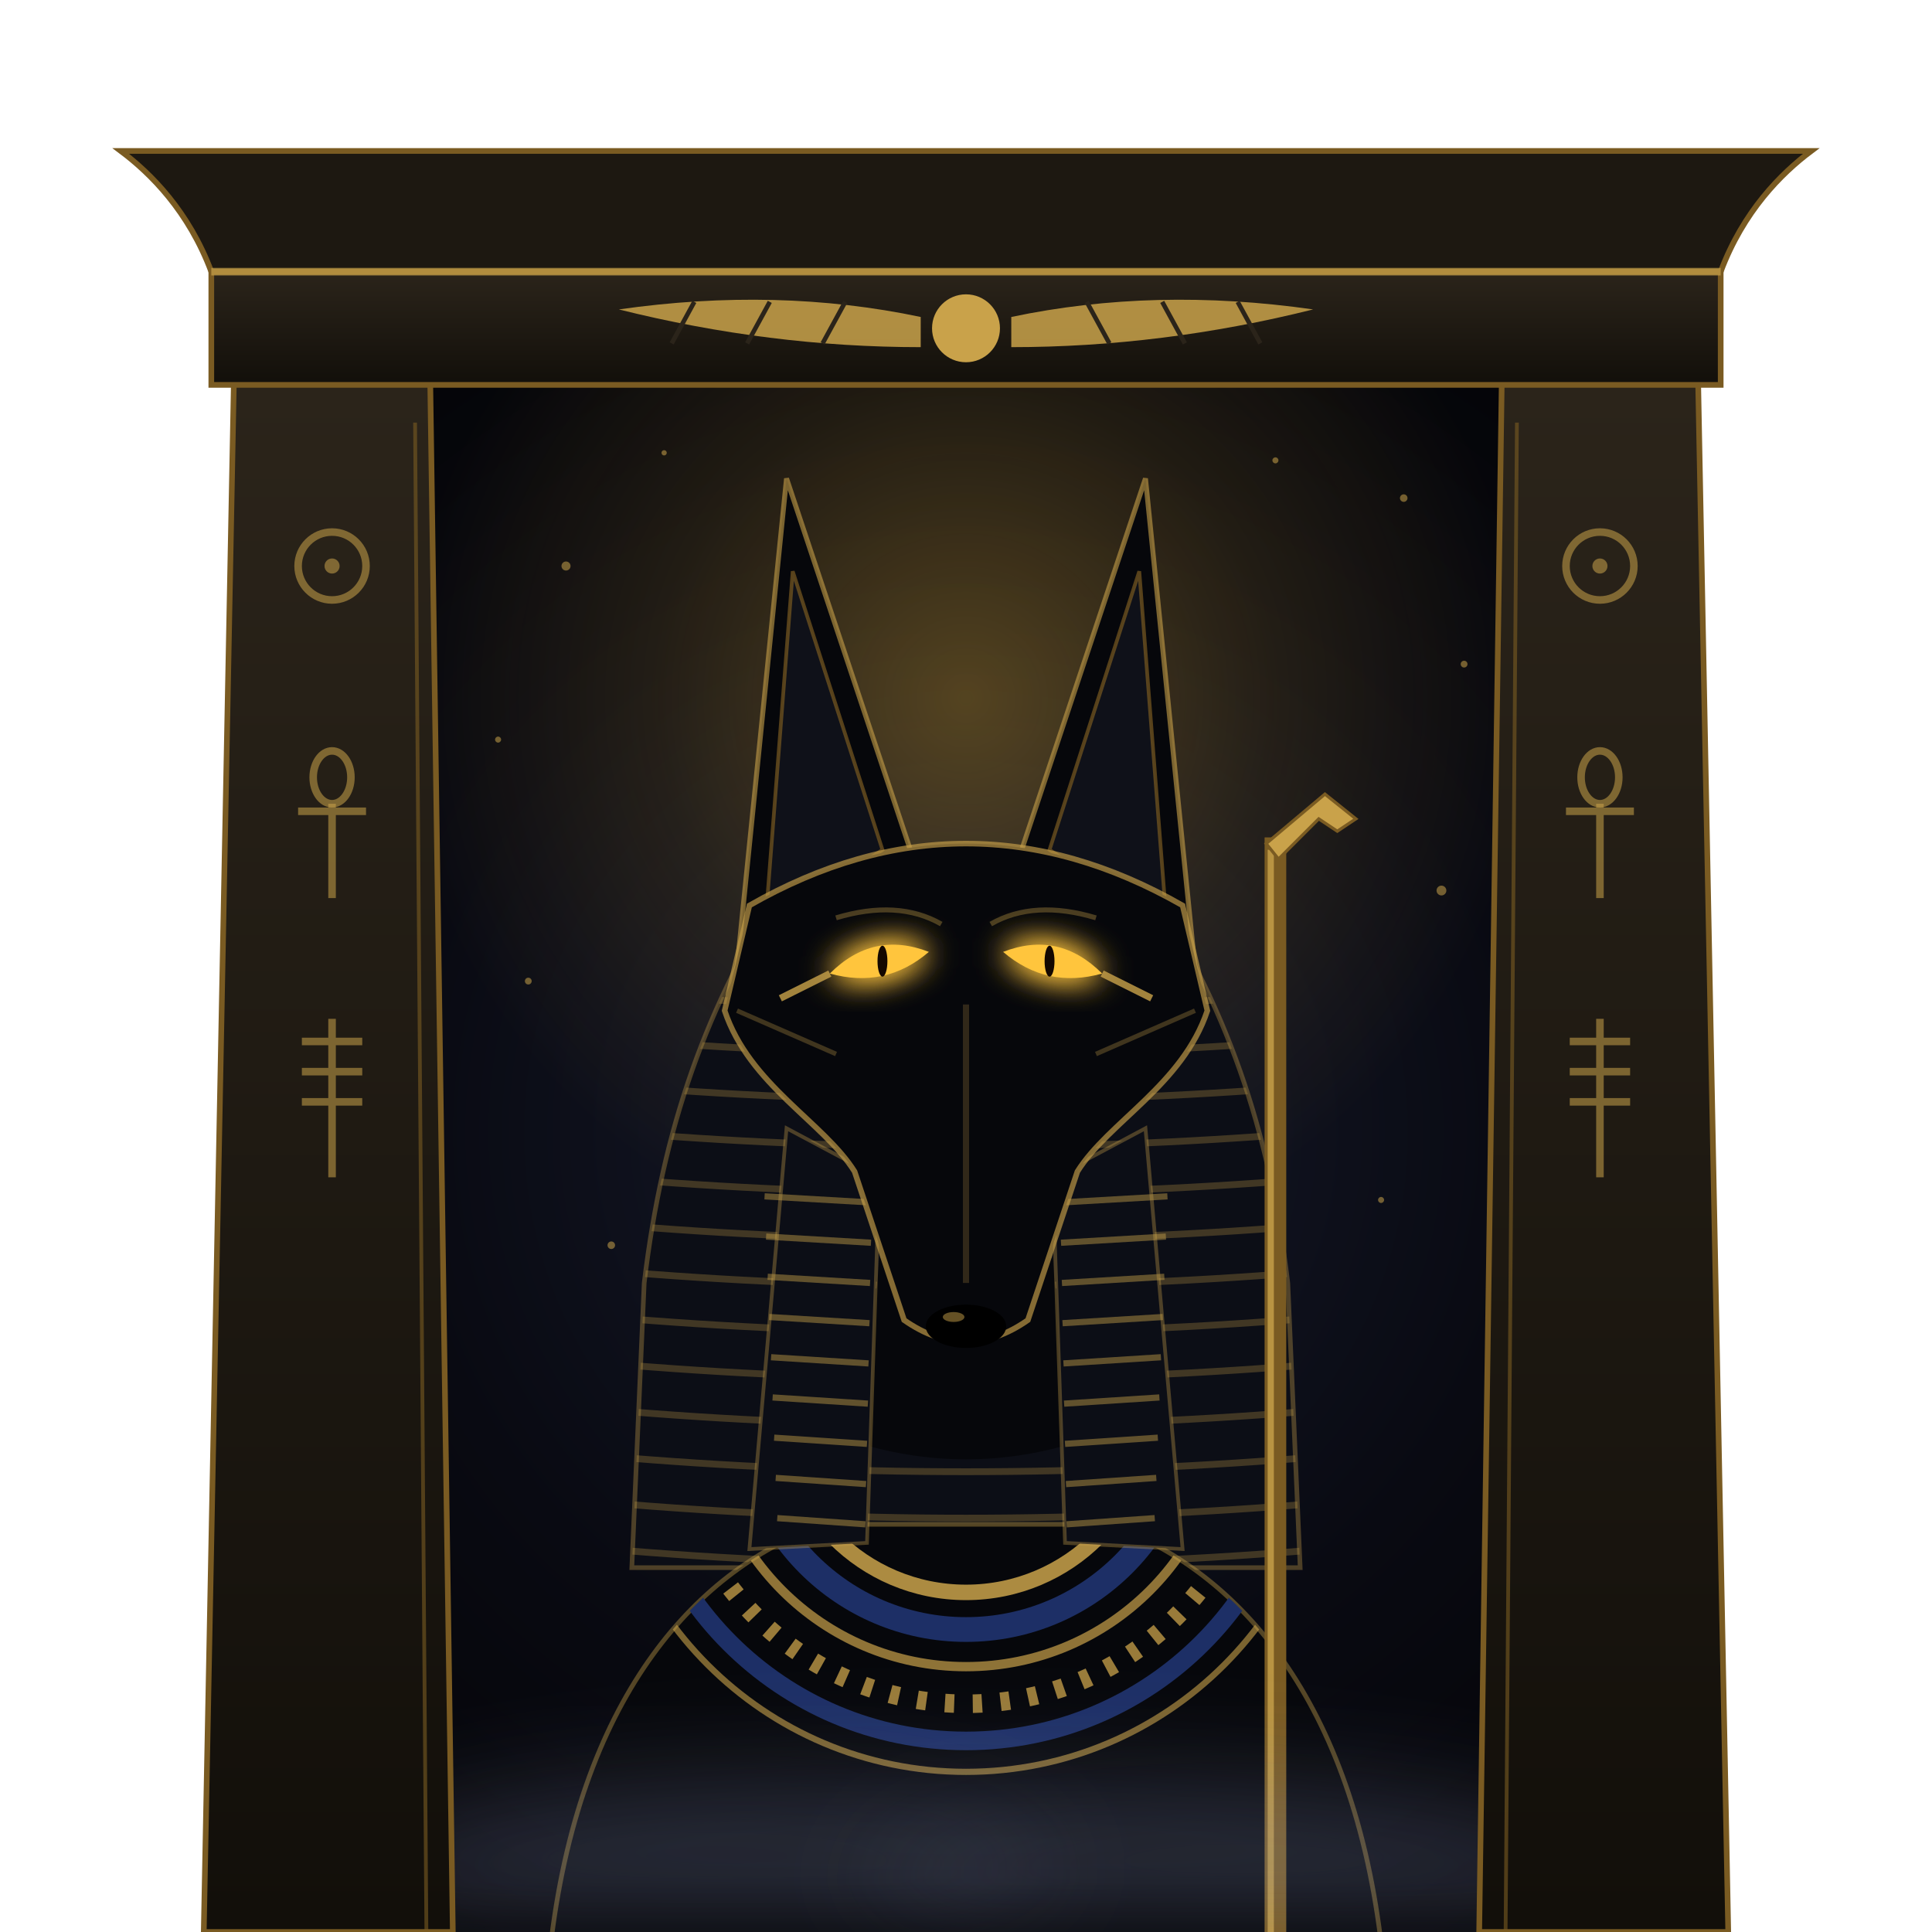
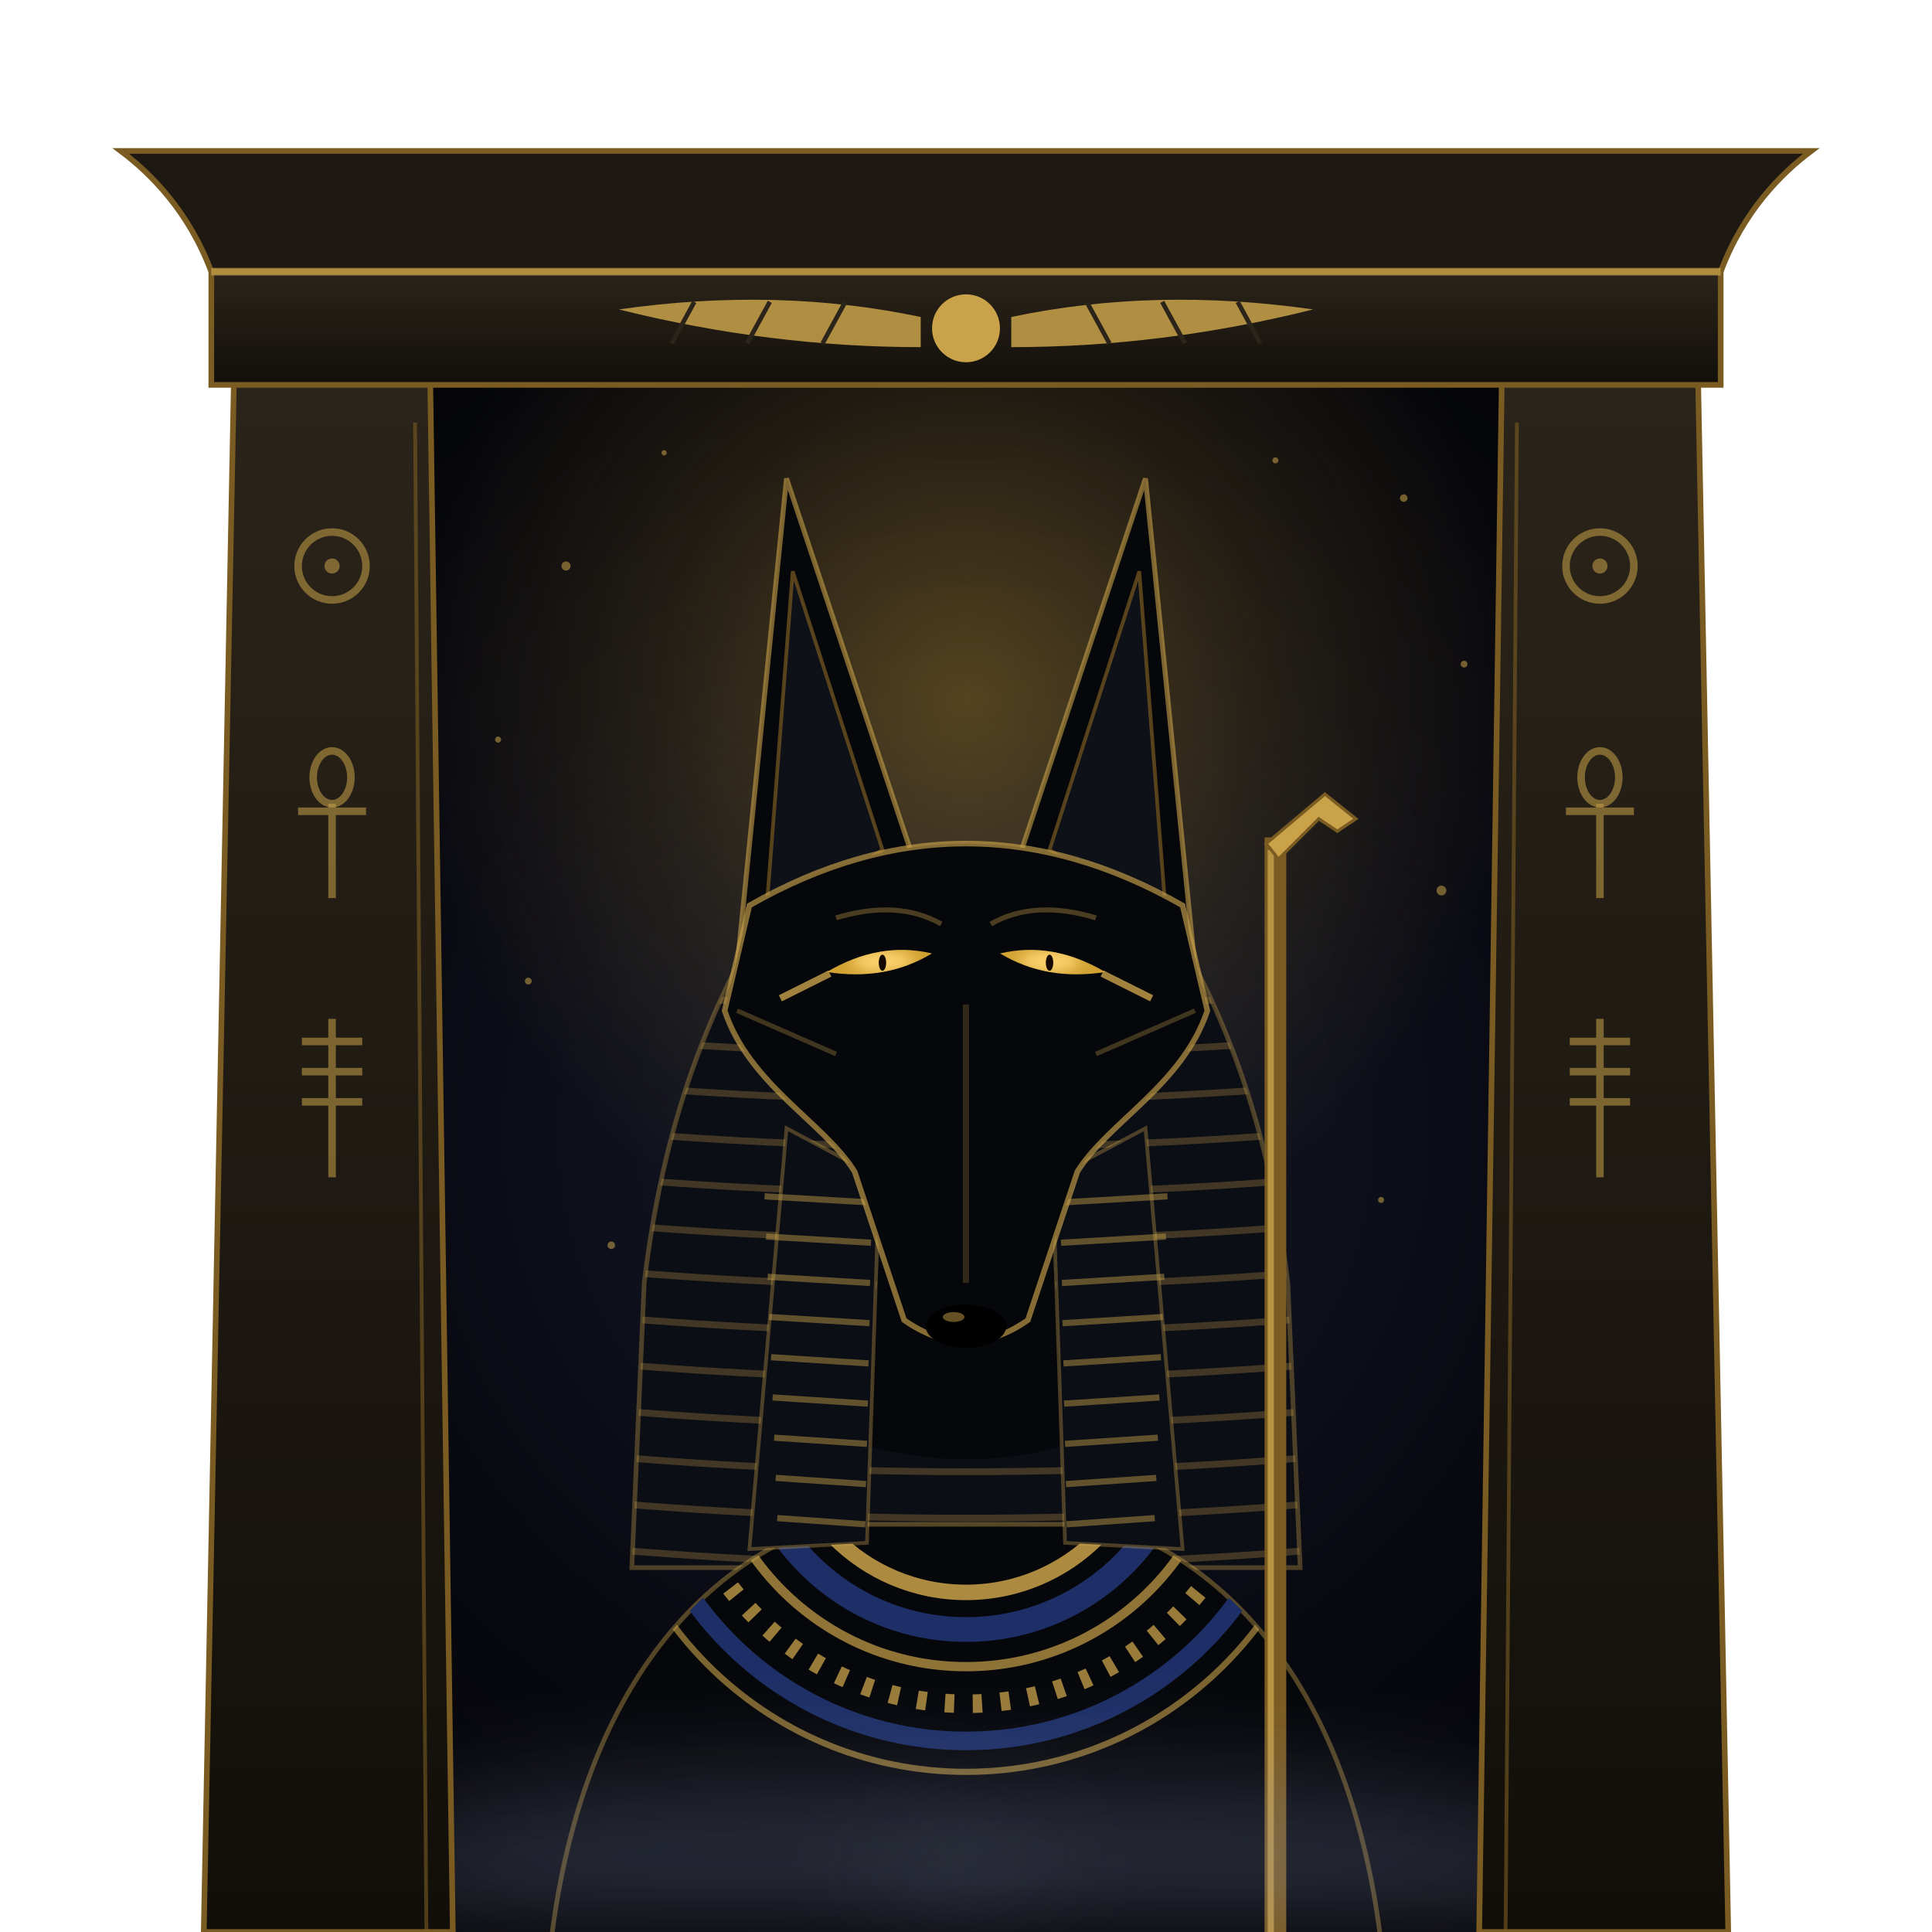
<svg xmlns="http://www.w3.org/2000/svg" viewBox="0 0 512 512" width="512" height="512">
  <defs>
    <radialGradient id="void" cx="256" cy="300" r="300" gradientUnits="userSpaceOnUse">
      <stop offset="0" stop-color="#161a2b" />
      <stop offset="0.5" stop-color="#090a12" />
      <stop offset="1" stop-color="#020203" />
    </radialGradient>
    <radialGradient id="aura" cx="256" cy="185" r="150" gradientUnits="userSpaceOnUse">
      <stop offset="0" stop-color="#c99a2e" stop-opacity="0.38" />
      <stop offset="0.55" stop-color="#c99a2e" stop-opacity="0.133" />
      <stop offset="1" stop-color="#c99a2e" stop-opacity="0" />
    </radialGradient>
    <linearGradient id="stone" x1="0" y1="0" x2="0" y2="1">
      <stop offset="0" stop-color="#2b241a" />
      <stop offset="1" stop-color="#120f0a" />
    </linearGradient>
    <filter id="glow" x="-100%" y="-100%" width="300%" height="300%">
      <feGaussianBlur stdDeviation="5" result="b" />
      <feMerge>
+         <feMergeNode in="b" />
+         <feMergeNode in="b" />
+         <feMergeNode in="SourceGraphic" />
+       </feMerge>
+     </filter>
+     <filter id="inner" x="-50%" y="-200%" width="200%" height="500%">
+       <feGaussianBlur stdDeviation="2.2" />
+     </filter>
+     <clipPath id="eyeclip">
+       <path d="M 211 199.5 Q 228 189.5 245 193.5 Q 230 202.5 211 199.5 Z" />
+     </clipPath>
+     <filter id="glow2" x="-150%" y="-150%" width="400%" height="400%">
+       <feGaussianBlur stdDeviation="8" result="b" />
+       <feMerge>
+         <feMergeNode in="b" />
        <feMergeNode in="b" />
        <feMergeNode in="b" />
        <feMergeNode in="SourceGraphic" />
      </feMerge>
    </filter>
    <filter id="soft" x="-50%" y="-50%" width="200%" height="200%">
      <feGaussianBlur stdDeviation="14" />
    </filter>
    <clipPath id="door">
      <polygon points="114,100 398,100 392,512 120,512" />
    </clipPath>
    <clipPath id="body">
      <path d="M 122 512 C 132 432 170 392 210 378 L 302 378 C 342 392 380 432 390 512 Z" />
    </clipPath>
    <clipPath id="nemes">
      <path d="M 198 170 C 172 210 158 250 152 300 L 148 392 L 364 392 L 360 300 C 354 250 340 210 314 170 Z" />
    </clipPath>
  </defs>
  <polygon points="114,100 398,100 392,512 120,512" fill="url(#void)" />
  <g clip-path="url(#door)">
    <rect x="0" y="0" width="512" height="512" fill="url(#aura)" />
    <circle cx="150" cy="150" r="1.2" fill="#c9a24a" opacity="0.55" />
    <circle cx="372" cy="132" r="1.0" fill="#c9a24a" opacity="0.55" />
    <circle cx="140" cy="260" r="0.9" fill="#c9a24a" opacity="0.55" />
    <circle cx="382" cy="236" r="1.3" fill="#c9a24a" opacity="0.55" />
    <circle cx="162" cy="330" r="1.0" fill="#c9a24a" opacity="0.55" />
    <circle cx="366" cy="318" r="0.8" fill="#c9a24a" opacity="0.55" />
    <circle cx="132" cy="196" r="0.8" fill="#c9a24a" opacity="0.55" />
    <circle cx="388" cy="176" r="0.9" fill="#c9a24a" opacity="0.55" />
    <circle cx="176" cy="120" r="0.7" fill="#c9a24a" opacity="0.55" />
    <circle cx="338" cy="122" r="0.8" fill="#c9a24a" opacity="0.55" />
    <g transform="translate(0 58) translate(256 200) scale(0.82) translate(-256 -200)">
      <path d="M 198 170 C 172 210 158 250 152 300 L 148 392 L 364 392 L 360 300 C 354 250 340 210 314 170 Z" fill="#0c0e16" stroke="#c9a24a" stroke-opacity="0.35" stroke-width="1.5" />
      <g clip-path="url(#nemes)" stroke="#c9a24a" stroke-opacity="0.28" stroke-width="2.2" fill="none">
        <path d="M 140 206 Q 256 216 372 206" />
        <path d="M 140 221 Q 256 231 372 221" />
        <path d="M 140 236 Q 256 246 372 236" />
        <path d="M 140 251 Q 256 261 372 251" />
        <path d="M 140 266 Q 256 276 372 266" />
        <path d="M 140 281 Q 256 291 372 281" />
        <path d="M 140 296 Q 256 306 372 296" />
        <path d="M 140 311 Q 256 321 372 311" />
        <path d="M 140 326 Q 256 336 372 326" />
        <path d="M 140 341 Q 256 351 372 341" />
        <path d="M 140 356 Q 256 366 372 356" />
        <path d="M 140 371 Q 256 381 372 371" />
        <path d="M 140 386 Q 256 396 372 386" />
      </g>
      <path d="M 122 512 C 132 432 170 392 210 378 L 302 378 C 342 392 380 432 390 512 Z" fill="#06070b" stroke="#c9a24a" stroke-opacity="0.4" stroke-width="1.5" />
      <g clip-path="url(#body)" fill="none">
        <path d="M 196 340 A 60 60 0 0 0 316 340" stroke="#c9a24a" stroke-width="5" stroke-opacity="0.85" />
        <path d="M 184 340 A 72 72 0 0 0 328 340" stroke="#1d2f66" stroke-width="8" stroke-opacity="1" />
        <path d="M 172 340 A 84 84 0 0 0 340 340" stroke="#c9a24a" stroke-width="3" stroke-opacity="0.7" />
        <path d="M 160 340 A 96 96 0 0 0 352 340" stroke="#c9a24a" stroke-width="6" stroke-opacity="0.75" stroke-dasharray="3 6" />
        <path d="M 148 340 A 108 108 0 0 0 364 340" stroke="#1d2f66" stroke-width="6" stroke-opacity="1" />
        <path d="M 138 340 A 118 118 0 0 0 374 340" stroke="#c9a24a" stroke-width="2" stroke-opacity="0.6" />
      </g>
      <path d="M 228 292 L 284 292 L 290 352 Q 256 362 222 352 Z" fill="#06070b" />
      <polygon points="198,250 228,266 224,384 186,386" fill="#0c0e16" stroke="#c9a24a" stroke-opacity="0.35" stroke-width="1.2" />
      <polygon points="314,250 284,266 288,384 326,386" fill="#0c0e16" stroke="#c9a24a" stroke-opacity="0.35" stroke-width="1.2" />
      <g stroke="#c9a24a" stroke-opacity="0.45" stroke-width="2">
        <line x1="190.9" y1="272" x2="225.6" y2="274" />
        <line x1="321.1" y1="272" x2="286.4" y2="274" />
        <line x1="191.4" y1="285" x2="225.3" y2="287" />
        <line x1="320.6" y1="285" x2="286.7" y2="287" />
        <line x1="191.9" y1="298" x2="225.0" y2="300" />
        <line x1="320.1" y1="298" x2="287.0" y2="300" />
        <line x1="192.4" y1="311" x2="224.8" y2="313" />
        <line x1="319.6" y1="311" x2="287.2" y2="313" />
        <line x1="193.0" y1="324" x2="224.5" y2="326" />
        <line x1="319.0" y1="324" x2="287.5" y2="326" />
        <line x1="193.5" y1="337" x2="224.3" y2="339" />
        <line x1="318.5" y1="337" x2="287.7" y2="339" />
        <line x1="194.0" y1="350" x2="224.0" y2="352" />
        <line x1="318.0" y1="350" x2="288.0" y2="352" />
        <line x1="194.5" y1="363" x2="223.7" y2="365" />
        <line x1="317.5" y1="363" x2="288.3" y2="365" />
        <line x1="195.0" y1="376" x2="223.5" y2="378" />
        <line x1="317.0" y1="376" x2="288.5" y2="378" />
      </g>
      <polygon points="238,160 198,40 182,198" fill="#06070b" stroke="#c9a24a" stroke-opacity="0.6" stroke-width="1.6" stroke-linejoin="miter" />
      <polygon points="229,160 200,70 191,186" fill="#0f1119" stroke="#7a5b22" stroke-opacity="0.7" stroke-width="1.2" />
      <polygon points="274,160 314,40 330,198" fill="#06070b" stroke="#c9a24a" stroke-opacity="0.6" stroke-width="1.6" stroke-linejoin="miter" />
      <polygon points="283,160 312,70 321,186" fill="#0f1119" stroke="#7a5b22" stroke-opacity="0.7" stroke-width="1.2" />
      <path d="M 186 178 Q 256 138 326 178 L 334 212 C 326 236 302 248 292 264 L 276 312 Q 256 326 236 312 L 220 264 C 210 248 186 236 178 212 Z" fill="#06070b" stroke="#c9a24a" stroke-opacity="0.65" stroke-width="1.8" />
      <path d="M 256 210 L 256 300" stroke="#c9a24a" stroke-opacity="0.22" stroke-width="2" />
      <path d="M 214 182 Q 234 176 248 184 M 298 182 Q 278 176 264 184" fill="none" stroke="#c9a24a" stroke-opacity="0.35" stroke-width="1.6" />
      <ellipse cx="256" cy="314" rx="13" ry="7" fill="#000" />
      <ellipse cx="252" cy="311" rx="3.5" ry="1.6" fill="#c9a24a" opacity="0.5" />
      <path d="M 182 212 L 214 226 M 330 212 L 298 226" stroke="#c9a24a" stroke-opacity="0.3" stroke-width="1.5" />
-       <g filter="url(#glow)" fill="#ffc53d">
-         <path d="M 212 200 Q 226 186 244 193 Q 230 205 212 200 Z" />
-         <path d="M 300 200 Q 286 186 268 193 Q 282 205 300 200 Z" />
+       <path d="M 211 199.5 Q 228 189.5 245 193.5 Q 230 202.5 211 199.5 Z" fill="#d1a232" />
+       <ellipse cx="229" cy="196" rx="10" ry="3.4" fill="#ffd573" filter="url(#inner)" clip-path="url(#eyeclip)" />
+       <path d="M 212 200 L 196 208" stroke="#c9a24a" stroke-width="2.2" stroke-opacity="0.8" />
+       <ellipse cx="229" cy="196.5" rx="1.2" ry="2.6" fill="#140800" />
+       <path d="M 208 191 Q 228 181 248 189" stroke="#06070b" stroke-width="5" fill="none" />
+       <g transform="matrix(-1 0 0 1 512 0)">
+         <path d="M 211 199.5 Q 228 189.5 245 193.5 Q 230 202.5 211 199.5 Z" fill="#d1a232" />
+         <ellipse cx="229" cy="196" rx="10" ry="3.4" fill="#ffd573" filter="url(#inner)" clip-path="url(#eyeclip)" />
+         <path d="M 212 200 L 196 208" stroke="#c9a24a" stroke-width="2.2" stroke-opacity="0.8" />
+         <ellipse cx="229" cy="196.5" rx="1.2" ry="2.6" fill="#140800" />
+         <path d="M 208 191 Q 228 181 248 189" stroke="#06070b" stroke-width="5" fill="none" />
      </g>
-       <path d="M 212 200 L 196 208 M 300 200 L 316 208" stroke="#c9a24a" stroke-width="2.2" stroke-opacity="0.8" />
-       <ellipse cx="229" cy="196" rx="1.6" ry="5" fill="#140800" />
-       <ellipse cx="283" cy="196" rx="1.6" ry="5" fill="#140800" />
      <path d="M 356 512 L 356 156" stroke="#7a5b22" stroke-width="7" />
      <path d="M 354.5 512 L 354.5 160" stroke="#c9a24a" stroke-width="2" stroke-opacity="0.8" />
      <path d="M 353 158 L 372 142 L 382 150 L 376 154 L 370 150 L 357 163 Z" fill="#c9a24a" stroke="#7a5b22" stroke-width="1" />
    </g>
    <ellipse cx="256" cy="508" rx="190" ry="40" fill="#8a93b8" opacity="0.16" filter="url(#soft)" />
    <ellipse cx="190" cy="496" rx="90" ry="22" fill="#8a93b8" opacity="0.12" filter="url(#soft)" />
    <ellipse cx="330" cy="500" rx="100" ry="24" fill="#8a93b8" opacity="0.12" filter="url(#soft)" />
  </g>
  <polygon points="62,100 114,100 120,512 54,512" fill="url(#stone)" stroke="#7a5b22" stroke-width="1.5" />
  <polygon points="450,100 398,100 392,512 458,512" fill="url(#stone)" stroke="#7a5b22" stroke-width="1.5" />
  <circle cx="88" cy="150" r="9" stroke="#c9a24a" stroke-opacity="0.55" stroke-width="2" fill="none" />
  <circle cx="88" cy="150" r="2" fill="#c9a24a" opacity="0.55" />
  <g stroke="#c9a24a" stroke-opacity="0.55" stroke-width="2" fill="none">
    <ellipse cx="88" cy="206" rx="5" ry="7" />
    <path d="M 79 215 L 97 215 M 88 213 L 88 238" />
  </g>
  <g stroke="#c9a24a" stroke-opacity="0.55" stroke-width="2" fill="none">
    <path d="M 88 270 L 88 312 M 80 276 L 96 276 M 80 284 L 96 284 M 80 292 L 96 292" />
  </g>
  <line x1="110" y1="112" x2="113.0" y2="512" stroke="#7a5b22" stroke-width="1" opacity="0.6" />
  <circle cx="424" cy="150" r="9" stroke="#c9a24a" stroke-opacity="0.55" stroke-width="2" fill="none" />
  <circle cx="424" cy="150" r="2" fill="#c9a24a" opacity="0.55" />
  <g stroke="#c9a24a" stroke-opacity="0.55" stroke-width="2" fill="none">
    <ellipse cx="424" cy="206" rx="5" ry="7" />
    <path d="M 415 215 L 433 215 M 424 213 L 424 238" />
  </g>
  <g stroke="#c9a24a" stroke-opacity="0.55" stroke-width="2" fill="none">
    <path d="M 424 270 L 424 312 M 416 276 L 432 276 M 416 284 L 432 284 M 416 292 L 432 292" />
  </g>
  <line x1="402" y1="112" x2="399.0" y2="512" stroke="#7a5b22" stroke-width="1" opacity="0.6" />
  <polygon points="56,72 456,72 456,102 56,102" fill="url(#stone)" stroke="#7a5b22" stroke-width="1.5" />
  <path d="M 56 72 C 50 56 40 46 32 40 L 480 40 C 472 46 462 56 456 72 Z" fill="#1d1811" stroke="#7a5b22" stroke-width="1.5" />
  <line x1="56" y1="72" x2="456" y2="72" stroke="#c9a24a" stroke-width="2" opacity="0.7" />
  <circle cx="256" cy="87" r="9" fill="#c9a24a" />
  <path d="M 244 84 Q 206 76 164 82 Q 204 92 244 92 Z" fill="#c9a24a" opacity="0.85" />
  <line x1="224" y1="80" x2="218" y2="91" stroke="#2b241a" stroke-width="1.2" />
  <line x1="204" y1="80" x2="198" y2="91" stroke="#2b241a" stroke-width="1.2" />
  <line x1="184" y1="80" x2="178" y2="91" stroke="#2b241a" stroke-width="1.2" />
  <path d="M 268 84 Q 306 76 348 82 Q 308 92 268 92 Z" fill="#c9a24a" opacity="0.85" />
  <line x1="288" y1="80" x2="294" y2="91" stroke="#2b241a" stroke-width="1.2" />
  <line x1="308" y1="80" x2="314" y2="91" stroke="#2b241a" stroke-width="1.2" />
  <line x1="328" y1="80" x2="334" y2="91" stroke="#2b241a" stroke-width="1.2" />
</svg>
